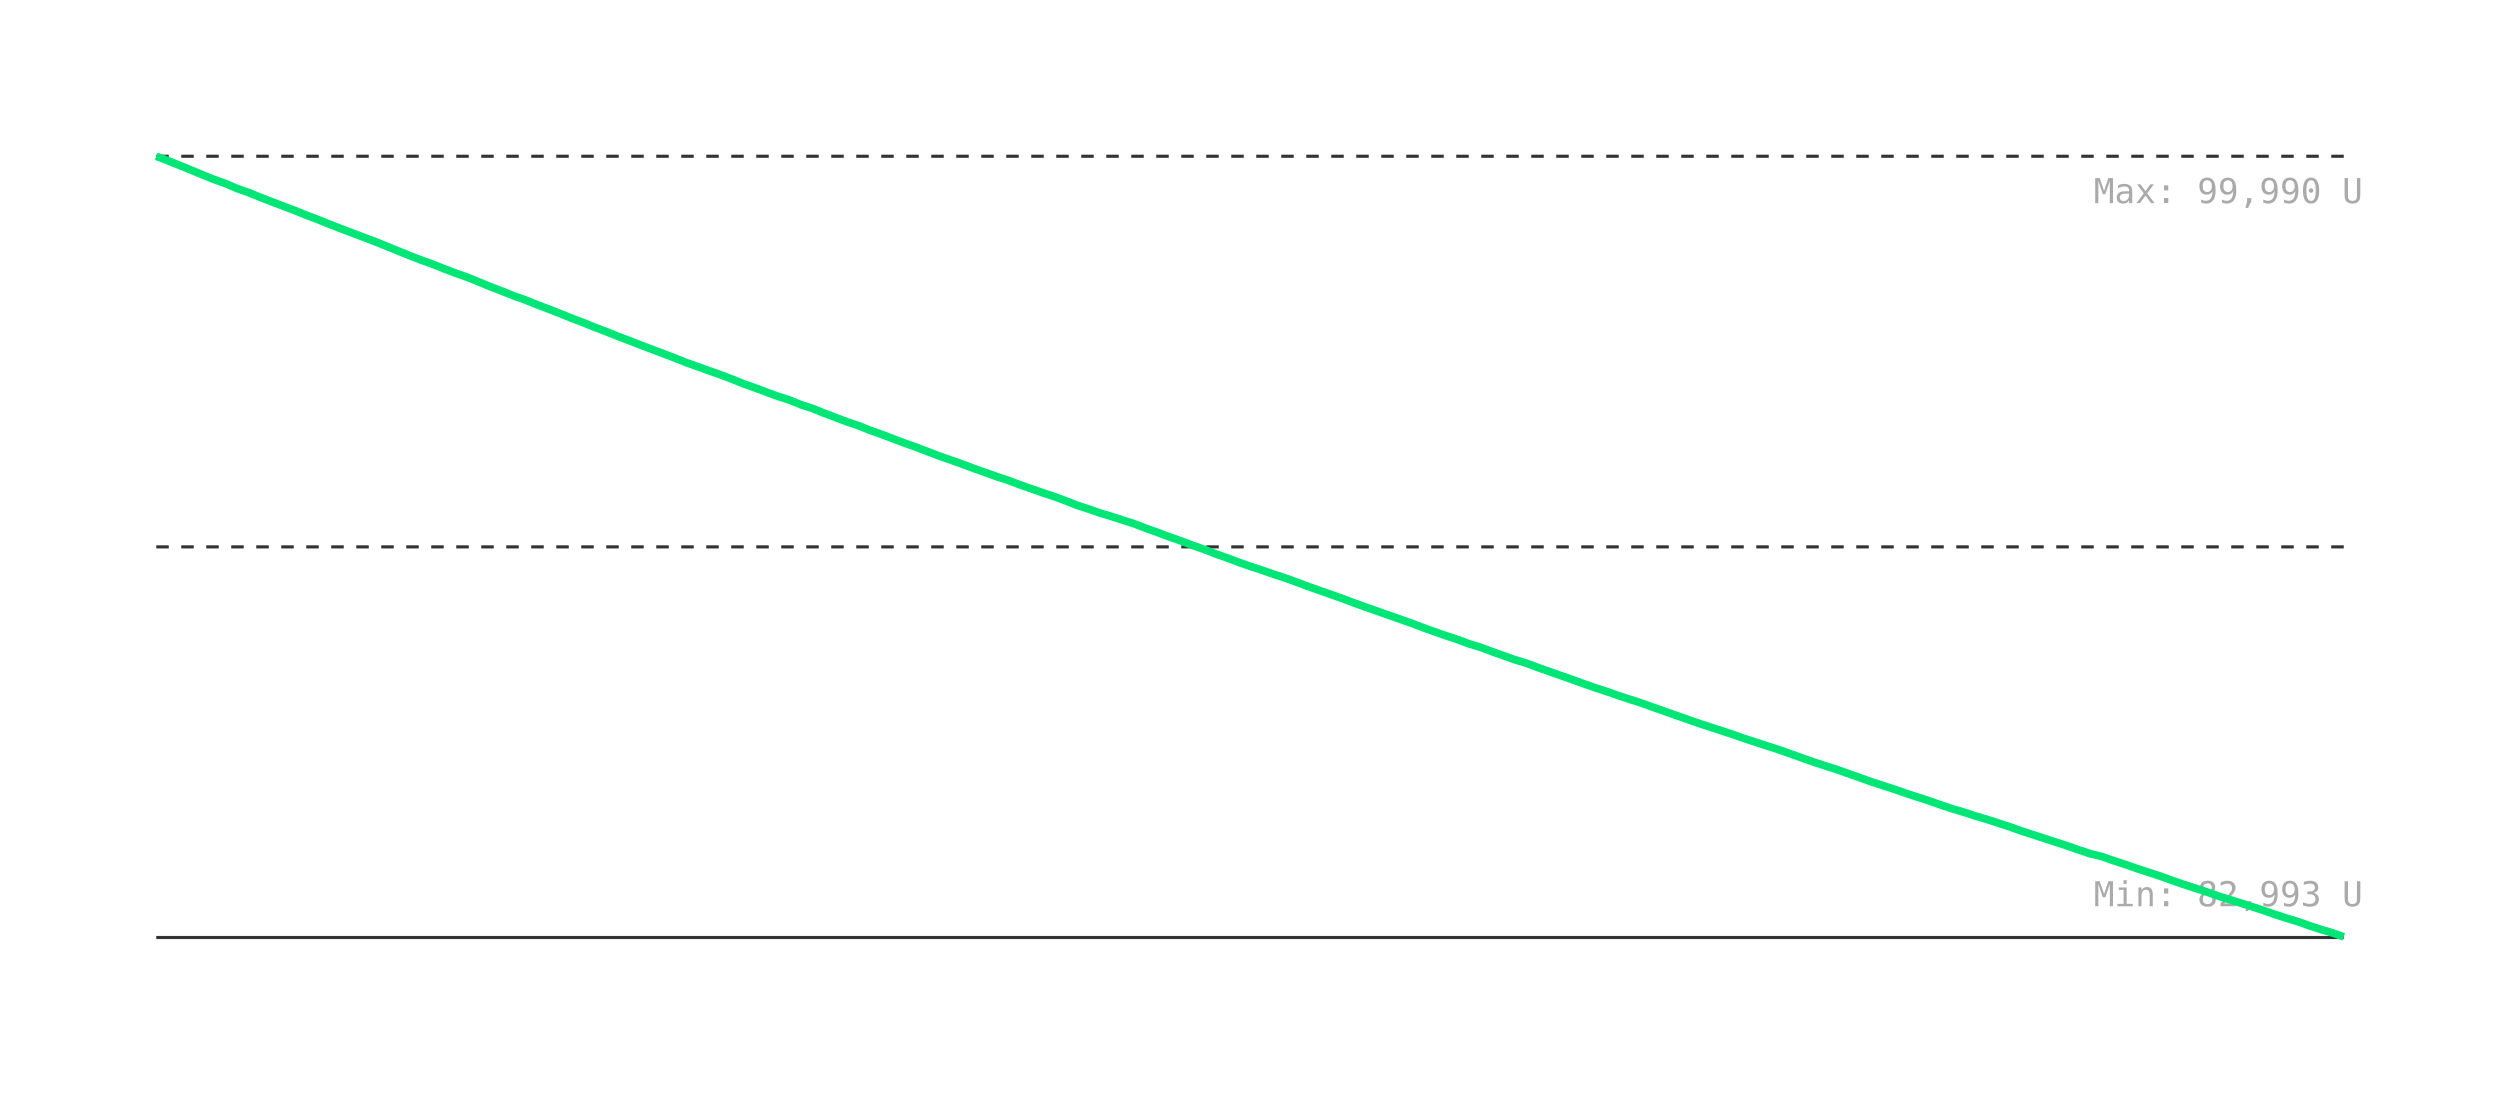
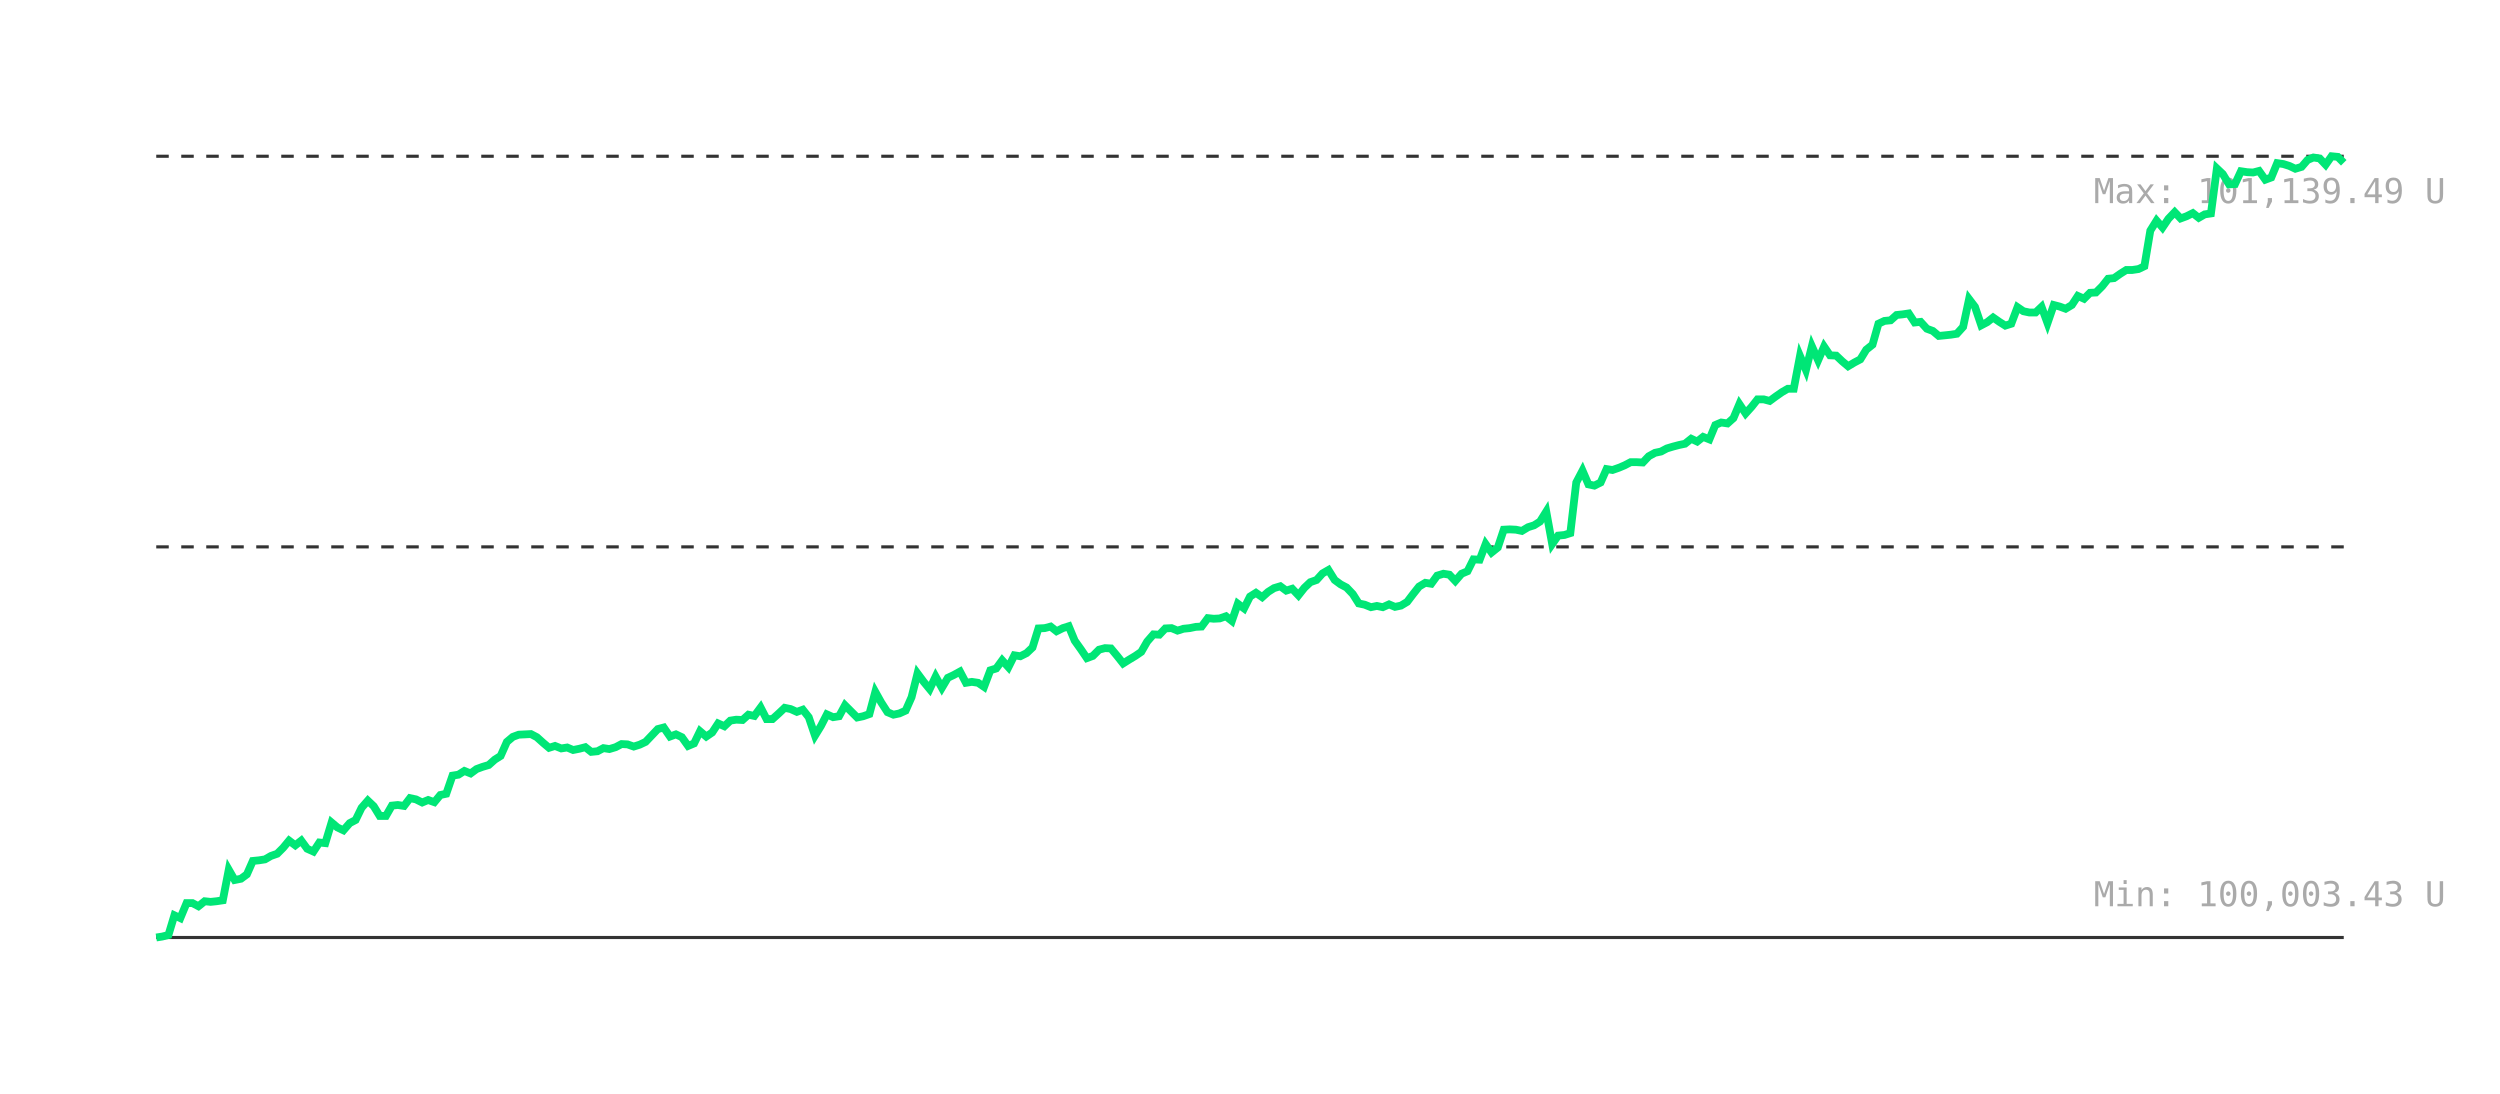
<svg xmlns="http://www.w3.org/2000/svg" viewBox="0 0 800 350" width="100%" height="100%">
  <defs>
    <linearGradient id="grad" x1="0%" y1="0%" x2="0%" y2="100%">
      <stop offset="0%" stop-color="var(--accent, #00E676)" stop-opacity="0.4" />
      <stop offset="100%" stop-color="var(--accent, #00E676)" stop-opacity="0.0" />
    </linearGradient>
  </defs>
  <line x1="50" y1="50" x2="750" y2="50" stroke="var(--border, #333)" stroke-dasharray="4" />
  <line x1="50" y1="175.0" x2="750" y2="175.0" stroke="var(--border, #333)" stroke-dasharray="4" />
  <line x1="50" y1="300" x2="750" y2="300" stroke="var(--border, #333)" />
-   <text x="50" y="35" fill="var(--fg, #FFF)" font-size="12" font-family="monospace">SMR Strategy 003: agSMR Equity Curve (USDT)</text>
-   <text x="670" y="65" fill="var(--fg, #AAA)" font-size="11" font-family="monospace">Max: 99,990 U</text>
-   <text x="670" y="290" fill="var(--fg, #AAA)" font-size="11" font-family="monospace">Min: 82,993 U</text>
-   <polyline fill="none" stroke="var(--accent, #00E676)" stroke-width="2.5" points="50.0,50.0 53.7,51.4 57.4,52.9 61.1,54.4 64.7,55.9 68.4,57.4 72.1,58.7 75.8,60.3 79.5,61.6 83.2,63.1 86.8,64.5 90.5,65.9 94.2,67.3 97.9,68.8 101.6,70.2 105.3,71.7 108.9,73.1 112.6,74.5 116.3,75.9 120.0,77.3 123.7,78.8 127.4,80.3 131.1,81.8 134.7,83.2 138.4,84.5 142.1,86.0 145.8,87.4 149.5,88.7 153.2,90.2 156.8,91.7 160.5,93.1 164.2,94.6 167.9,95.9 171.6,97.4 175.3,98.8 178.9,100.2 182.6,101.7 186.3,103.1 190.0,104.6 193.7,106.0 197.4,107.5 201.1,108.9 204.7,110.3 208.4,111.7 212.1,113.1 215.8,114.5 219.5,116.0 223.2,117.3 226.8,118.6 230.5,119.9 234.2,121.3 237.9,122.8 241.6,124.1 245.3,125.5 248.9,126.8 252.6,128.0 256.3,129.5 260.0,130.7 263.7,132.2 267.4,133.6 271.1,135.0 274.7,136.2 278.4,137.7 282.1,139.0 285.8,140.4 289.5,141.8 293.2,143.1 296.8,144.5 300.5,145.9 304.2,147.2 307.9,148.5 311.6,149.9 315.3,151.2 318.9,152.5 322.6,153.7 326.3,155.1 330.0,156.4 333.7,157.7 337.4,158.9 341.1,160.3 344.7,161.7 348.4,162.9 352.1,164.2 355.8,165.3 359.5,166.5 363.2,167.7 366.8,169.1 370.5,170.4 374.2,171.8 377.9,173.1 381.6,174.5 385.3,175.8 388.9,177.2 392.6,178.5 396.3,179.9 400.0,181.2 403.7,182.4 407.4,183.7 411.1,184.9 414.7,186.2 418.4,187.6 422.1,188.9 425.8,190.2 429.5,191.5 433.2,192.9 436.8,194.2 440.5,195.5 444.2,196.8 447.9,198.1 451.6,199.4 455.3,200.8 458.9,202.1 462.6,203.4 466.3,204.6 470.0,206.0 473.7,207.1 477.4,208.5 481.1,209.8 484.7,211.1 488.4,212.2 492.1,213.6 495.8,214.9 499.5,216.2 503.2,217.5 506.8,218.8 510.5,220.1 514.2,221.3 517.9,222.6 521.6,223.8 525.3,225.0 528.9,226.3 532.6,227.6 536.3,228.9 540.0,230.2 543.7,231.5 547.4,232.7 551.1,233.9 554.7,235.1 558.4,236.4 562.1,237.6 565.8,238.8 569.5,240.0 573.2,241.3 576.8,242.6 580.5,243.9 584.2,245.1 587.9,246.3 591.6,247.6 595.3,248.9 598.9,250.2 602.6,251.4 606.3,252.6 610.0,253.9 613.7,255.1 617.4,256.3 621.1,257.6 624.7,258.8 628.4,259.9 632.1,261.1 635.8,262.2 639.5,263.4 643.2,264.6 646.8,265.9 650.5,267.1 654.2,268.3 657.9,269.5 661.6,270.7 665.3,272.0 668.9,273.2 672.6,274.1 676.3,275.4 680.0,276.6 683.7,277.9 687.4,279.1 691.1,280.3 694.7,281.6 698.4,282.9 702.1,284.1 705.8,285.3 709.5,286.6 713.2,287.8 716.8,288.9 720.5,290.1 724.2,291.3 727.9,292.6 731.6,293.8 735.3,294.9 738.9,296.2 742.6,297.4 746.3,298.5 750.0,299.8" />
+   <text x="50" y="35" fill="var(--fg, #FFF)" font-size="12" font-family="monospace">SMR Strategy 003: agSMR Equity Curve (100k -&gt; 101,130 USDT)</text>
+   <text x="670" y="65" fill="var(--fg, #AAA)" font-size="11" font-family="monospace">Max: 101,139.49 U</text>
+   <text x="670" y="290" fill="var(--fg, #AAA)" font-size="11" font-family="monospace">Min: 100,003.43 U</text>
+   <polyline fill="none" stroke="var(--accent, #00E676)" stroke-width="2.5" points="50.0,300.0 51.9,299.7 53.9,299.2 55.8,292.9 57.7,293.8 59.7,289.0 61.6,289.0 63.5,290.0 65.5,288.4 67.4,288.6 69.3,288.4 71.3,288.1 73.2,278.3 75.1,281.6 77.1,281.2 79.0,279.8 80.9,275.5 82.9,275.3 84.8,275.0 86.7,273.9 88.7,273.2 90.6,271.3 92.5,269.0 94.5,270.5 96.4,269.0 98.3,271.6 100.3,272.5 102.2,269.6 104.1,269.8 106.1,263.2 108.0,264.8 109.9,265.7 111.9,263.4 113.8,262.4 115.7,258.5 117.7,256.2 119.6,258.0 121.5,261.1 123.5,261.1 125.4,257.8 127.3,257.6 129.3,257.9 131.2,255.4 133.1,255.8 135.1,256.8 137.0,256.0 139.0,256.7 140.9,254.4 142.8,254.0 144.8,248.2 146.7,247.9 148.6,246.7 150.6,247.5 152.5,246.1 154.4,245.4 156.4,244.8 158.3,243.1 160.2,241.9 162.2,237.4 164.1,235.8 166.0,235.1 168.0,235.0 169.9,234.9 171.8,235.9 173.8,237.7 175.7,239.3 177.6,238.7 179.6,239.5 181.5,239.2 183.4,240.0 185.4,239.6 187.3,239.1 189.2,240.6 191.2,240.4 193.1,239.4 195.0,239.7 197.0,239.1 198.9,238.1 200.8,238.2 202.8,238.9 204.7,238.3 206.6,237.4 208.6,235.3 210.5,233.3 212.4,232.8 214.4,235.7 216.3,235.0 218.2,235.9 220.2,238.7 222.1,237.9 224.0,234.0 226.0,235.7 227.9,234.4 229.8,231.5 231.8,232.4 233.7,230.6 235.6,230.3 237.6,230.4 239.5,228.7 241.4,229.1 243.4,226.4 245.3,230.1 247.2,230.1 249.2,228.3 251.1,226.5 253.0,226.9 255.0,227.8 256.9,227.1 258.8,229.5 260.8,235.4 262.7,232.3 264.6,228.6 266.6,229.5 268.5,229.2 270.4,225.7 272.4,227.7 274.3,229.6 276.2,229.2 278.2,228.5 280.1,221.4 282.0,224.8 284.0,227.9 285.9,228.7 287.8,228.3 289.8,227.4 291.7,223.1 293.6,215.5 295.6,218.2 297.5,220.5 299.4,216.5 301.4,220.1 303.3,216.9 305.2,216.0 307.2,214.9 309.1,218.5 311.0,218.2 313.0,218.5 314.9,219.8 316.9,214.5 318.8,213.9 320.7,211.3 322.7,213.5 324.6,209.7 326.5,210.0 328.5,209.0 330.4,207.2 332.3,201.1 334.3,201.0 336.2,200.5 338.1,202.0 340.1,201.0 342.0,200.4 343.9,205.0 345.9,207.8 347.8,210.6 349.7,209.9 351.7,207.9 353.6,207.4 355.5,207.5 357.5,209.9 359.4,212.3 361.3,211.1 363.3,209.9 365.2,208.6 367.1,205.3 369.1,203.0 371.0,203.1 372.9,201.1 374.9,201.0 376.8,201.8 378.7,201.2 380.7,201.0 382.6,200.6 384.5,200.5 386.5,197.8 388.4,198.0 390.3,197.9 392.3,197.2 394.2,198.7 396.1,193.2 398.1,194.7 400.0,190.9 401.9,189.7 403.9,191.1 405.8,189.4 407.7,188.2 409.7,187.6 411.6,189.0 413.5,188.4 415.5,190.5 417.4,188.1 419.3,186.3 421.3,185.6 423.2,183.5 425.1,182.4 427.1,185.6 429.0,187.0 430.9,188.0 432.9,190.1 434.8,193.1 436.7,193.5 438.7,194.3 440.6,193.9 442.5,194.3 444.5,193.4 446.4,194.2 448.3,193.8 450.3,192.6 452.2,190.1 454.1,187.7 456.1,186.5 458.0,186.8 459.9,184.2 461.9,183.6 463.8,183.9 465.7,185.9 467.7,183.6 469.6,182.8 471.5,179.0 473.5,179.1 475.4,174.1 477.3,176.8 479.3,175.2 481.2,169.5 483.1,169.4 485.1,169.5 487.0,169.9 489.0,168.7 490.9,168.1 492.8,166.9 494.8,163.7 496.7,174.1 498.6,171.4 500.6,171.2 502.5,170.6 504.4,154.4 506.4,150.6 508.3,155.0 510.2,155.4 512.2,154.4 514.1,150.1 516.0,150.4 518.0,149.7 519.9,148.9 521.8,147.9 523.8,147.9 525.7,148.0 527.6,146.0 529.6,144.9 531.5,144.5 533.4,143.5 535.4,142.9 537.3,142.4 539.2,142.0 541.2,140.4 543.1,141.3 545.0,139.8 547.0,140.6 548.9,136.0 550.8,135.2 552.8,135.5 554.7,133.8 556.6,129.3 558.6,132.3 560.5,130.2 562.4,127.8 564.4,127.8 566.3,128.3 568.2,126.9 570.2,125.5 572.1,124.4 574.0,124.4 576.0,113.9 577.9,118.4 579.8,110.8 581.8,115.3 583.7,110.9 585.6,113.7 587.6,113.8 589.5,115.6 591.4,117.2 593.4,116.0 595.3,115.0 597.2,111.9 599.2,110.3 601.1,103.6 603.0,102.7 605.0,102.5 606.9,100.8 608.8,100.6 610.8,100.3 612.7,103.2 614.6,103.0 616.6,105.2 618.5,105.9 620.4,107.5 622.4,107.3 624.3,107.1 626.2,106.8 628.2,104.6 630.1,95.7 632.0,98.2 634.0,104.1 635.9,103.1 637.8,101.6 639.8,103.0 641.7,104.2 643.6,103.6 645.6,98.3 647.5,99.6 649.4,100.0 651.4,100.0 653.3,98.2 655.2,103.4 657.2,97.6 659.1,98.1 661.0,98.8 663.0,97.6 664.9,94.7 666.9,95.6 668.8,93.7 670.7,93.6 672.7,91.6 674.6,89.2 676.5,89.0 678.5,87.6 680.4,86.4 682.3,86.4 684.3,86.1 686.2,85.2 688.1,73.8 690.1,70.6 692.0,72.8 693.9,70.0 695.9,67.9 697.8,69.9 699.7,69.2 701.7,68.2 703.6,69.7 705.5,68.6 707.5,68.3 709.4,53.9 711.3,55.7 713.3,59.0 715.2,58.9 717.1,54.8 719.1,55.1 721.0,55.2 722.9,54.7 724.9,57.5 726.8,56.8 728.7,52.2 730.7,52.5 732.6,53.1 734.5,54.0 736.5,53.4 738.4,51.2 740.3,50.4 742.3,50.7 744.2,52.7 746.1,50.0 748.1,50.2 750.0,52.1" />
</svg>
